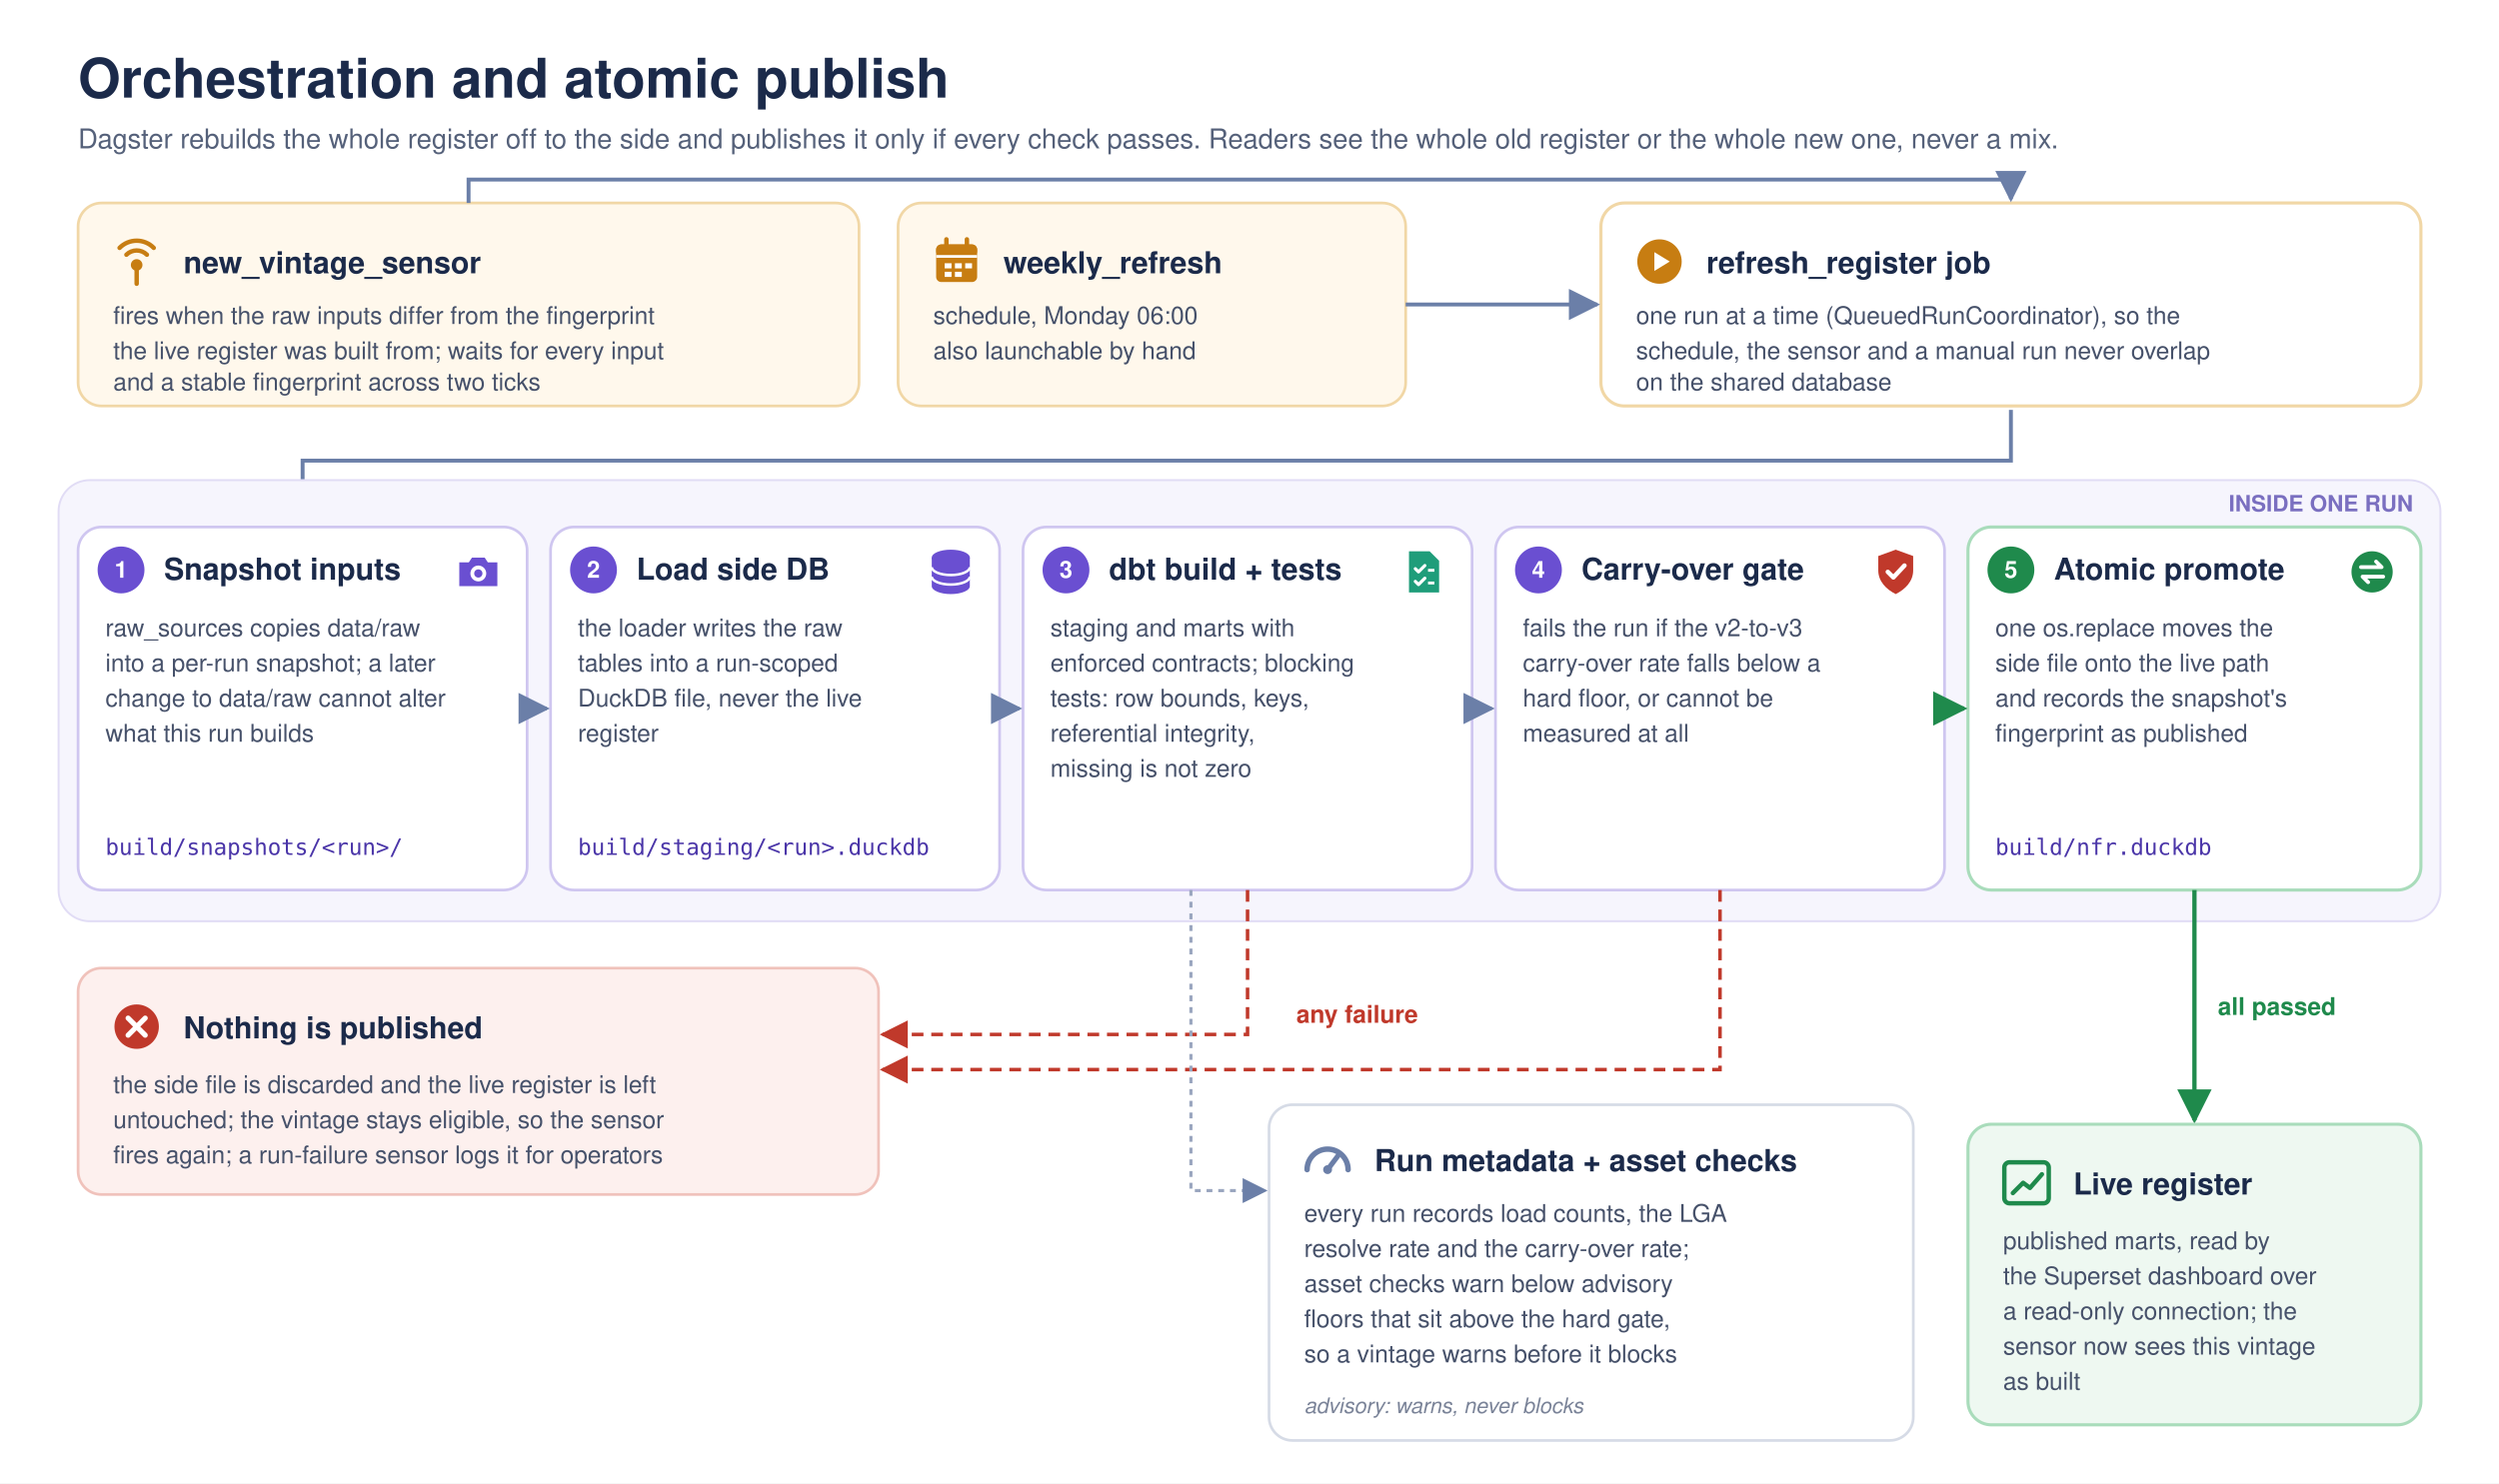
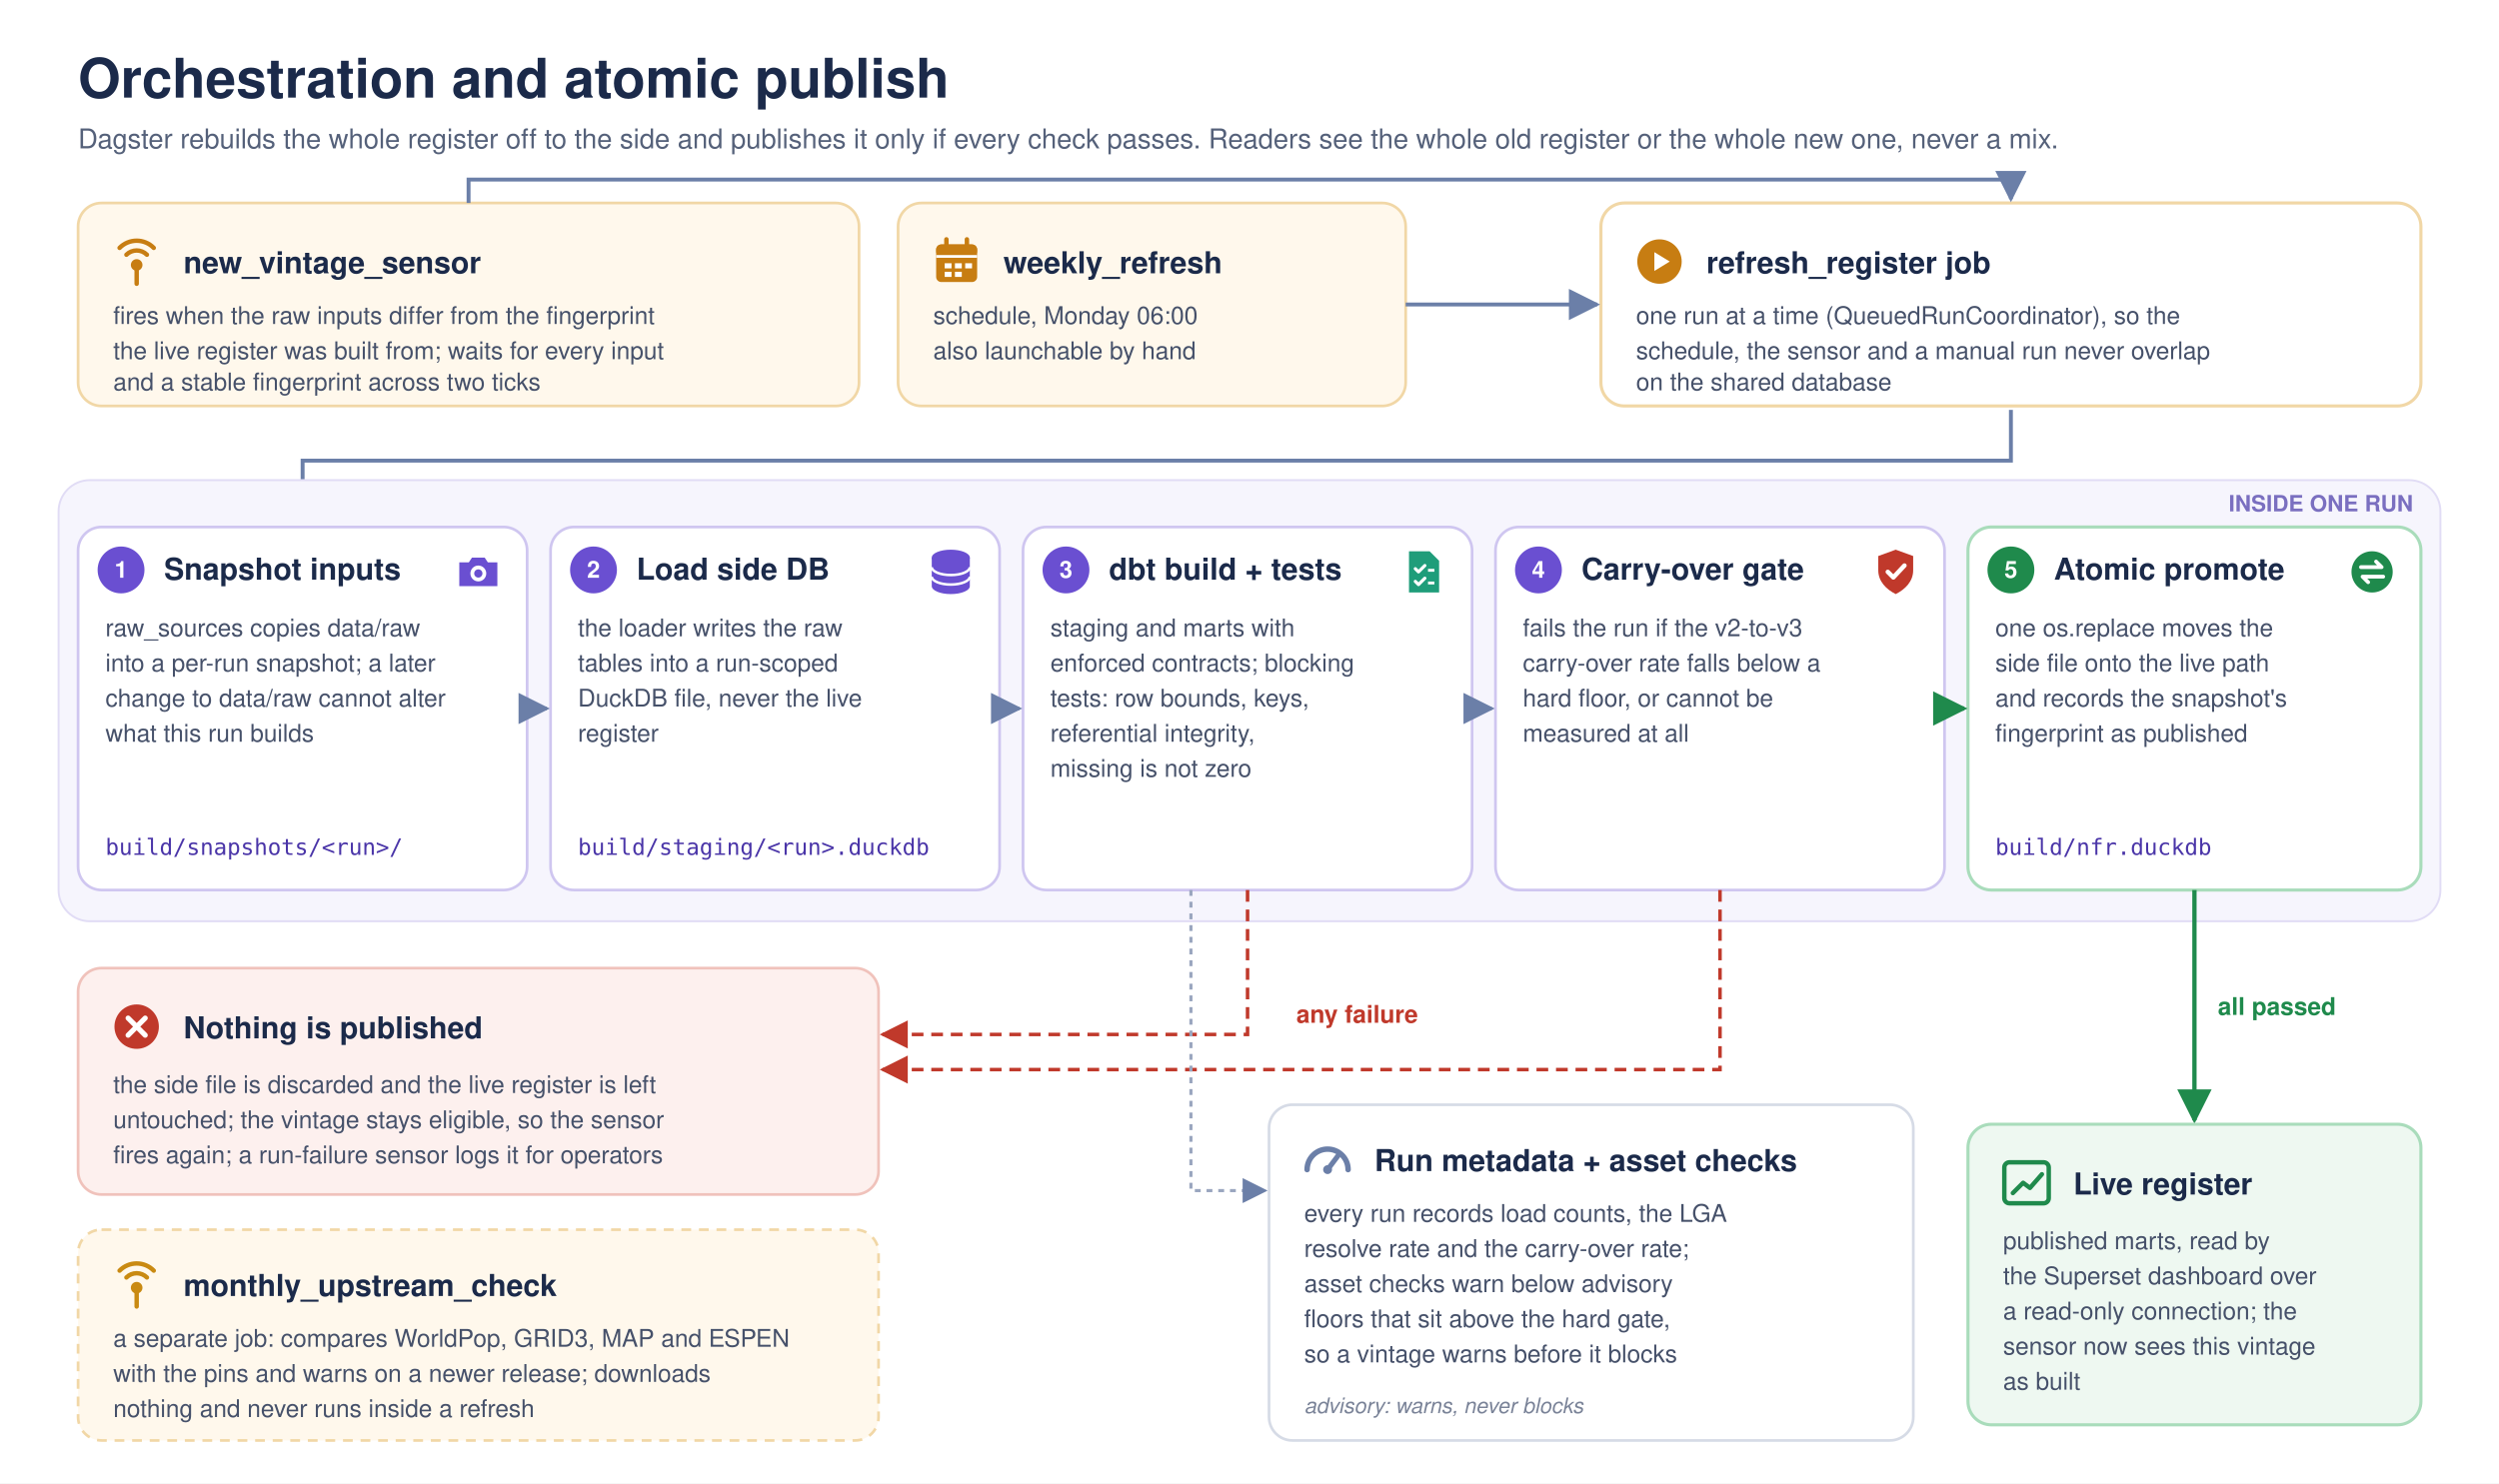
<svg xmlns="http://www.w3.org/2000/svg" xmlns:xlink="http://www.w3.org/1999/xlink" viewBox="0 0 1280 760" width="1280" height="760" role="img" aria-labelledby="t d" font-family="Helvetica, Arial, sans-serif">
  <defs>
    <marker id="a" viewBox="0 0 10 10" refX="9" refY="5" markerWidth="8" markerHeight="8" orient="auto">
      <path d="M0,0 L10,5 L0,10 z" fill="#6b7fa8" />
    </marker>
    <marker id="r" viewBox="0 0 10 10" refX="9" refY="5" markerWidth="8" markerHeight="8" orient="auto">
      <path d="M0,0 L10,5 L0,10 z" fill="#c0392b" />
    </marker>
    <marker id="g" viewBox="0 0 10 10" refX="9" refY="5" markerWidth="8" markerHeight="8" orient="auto">
      <path d="M0,0 L10,5 L0,10 z" fill="#1f8a4c" />
    </marker>
    <symbol id="i-radar" viewBox="0 0 32 32">
      <circle cx="16" cy="18" r="3.4" fill="currentColor" />
      <path d="M10 12a8.5 8.5 0 0 1 12 0M6 8a14 14 0 0 1 20 0" fill="none" stroke="currentColor" stroke-width="2.6" stroke-linecap="round" />
      <path d="M16 21v8" stroke="currentColor" stroke-width="2.6" stroke-linecap="round" />
    </symbol>
    <symbol id="i-cal" viewBox="0 0 32 32">
      <rect x="4" y="6" width="24" height="22" rx="3" fill="currentColor" />
      <rect x="4" y="6" width="24" height="7" rx="3" fill="currentColor" />
      <path d="M4 13h24" stroke="#fff" stroke-width="1.6" />
      <path d="M10 3v6M22 3v6" stroke="currentColor" stroke-width="2.6" stroke-linecap="round" />
      <g fill="#fff">
        <rect x="9" y="17" width="4" height="3" />
        <rect x="15" y="17" width="4" height="3" />
        <rect x="21" y="17" width="4" height="3" />
        <rect x="9" y="22" width="4" height="3" />
        <rect x="15" y="22" width="4" height="3" />
      </g>
    </symbol>
    <symbol id="i-play" viewBox="0 0 32 32">
      <circle cx="16" cy="16" r="13" fill="currentColor" />
      <path d="M13 10.5v11l9-5.5z" fill="#fff" />
    </symbol>
    <symbol id="i-camera" viewBox="0 0 32 32">
      <path d="M4 10h6l2-3h8l2 3h6v15H4z" fill="currentColor" />
      <circle cx="16" cy="17" r="5" fill="#fff" />
      <circle cx="16" cy="17" r="2.6" fill="currentColor" />
    </symbol>
    <symbol id="i-db" viewBox="0 0 32 32">
      <ellipse cx="16" cy="7" rx="12" ry="5" fill="currentColor" />
      <path d="M4 7v18a12 5 0 0 0 24 0V7" fill="currentColor" />
      <path d="M4 13a12 5 0 0 0 24 0M4 19a12 5 0 0 0 24 0" fill="none" stroke="#fff" stroke-width="1.6" />
    </symbol>
    <symbol id="i-tests" viewBox="0 0 32 32">
      <path d="M7 3h13l6 6v20H7z" fill="currentColor" />
      <path d="M11 14l2 2 4-4M11 22l2 2 4-4" fill="none" stroke="#fff" stroke-width="2" stroke-linecap="round" stroke-linejoin="round" />
      <path d="M19 15h4M19 23h4" stroke="#fff" stroke-width="1.8" />
    </symbol>
    <symbol id="i-shield" viewBox="0 0 32 32">
      <path d="M16 2l11 4v9c0 7-5 12-11 15C10 27 5 22 5 15V6z" fill="currentColor" />
      <path d="M11 16l3.5 3.5L21.5 12" fill="none" stroke="#fff" stroke-width="2.8" stroke-linecap="round" stroke-linejoin="round" />
    </symbol>
    <symbol id="i-swap" viewBox="0 0 32 32">
      <circle cx="16" cy="16" r="13" fill="currentColor" />
      <path d="M9 13h13l-3.5-3.5M23 19H10l3.5 3.5" fill="none" stroke="#fff" stroke-width="2.4" stroke-linecap="round" stroke-linejoin="round" />
    </symbol>
    <symbol id="i-x" viewBox="0 0 32 32">
      <circle cx="16" cy="16" r="13" fill="currentColor" />
      <path d="M11 11l10 10M21 11L11 21" stroke="#fff" stroke-width="3" stroke-linecap="round" />
    </symbol>
    <symbol id="i-gauge" viewBox="0 0 32 32">
      <path d="M4 22a12 12 0 0 1 24 0" fill="none" stroke="currentColor" stroke-width="3.2" stroke-linecap="round" />
      <path d="M16 22l6-8" stroke="currentColor" stroke-width="3" stroke-linecap="round" />
      <circle cx="16" cy="22" r="2.6" fill="currentColor" />
    </symbol>
    <symbol id="i-chart" viewBox="0 0 32 32">
      <rect x="3" y="4" width="26" height="24" rx="3" fill="none" stroke="currentColor" stroke-width="2.6" />
      <path d="M8 22l6-6 4 3 7-8" fill="none" stroke="currentColor" stroke-width="2.6" stroke-linecap="round" stroke-linejoin="round" />
    </symbol>
    <style>
      .h1{font-size:28px;font-weight:700;fill:#1b2a4a}
      .sub{font-size:14px;fill:#55617a}
      .ct{font-size:15.5px;font-weight:700;fill:#1b2a4a}
      .cb{font-size:12.5px;fill:#46516a}
      .num{font-size:12px;font-weight:700;fill:#fff}
      .lab{font-size:12.5px;font-weight:700}
      .mono{font-family:Menlo,Consolas,monospace;font-size:11.5px;fill:#4a35a8}
      .e{fill:none;stroke:#6b7fa8;stroke-width:2;marker-end:url(#a)}
      .ef{fill:none;stroke:#c0392b;stroke-width:1.8;stroke-dasharray:6 4;marker-end:url(#r)}
      .eg{fill:none;stroke:#1f8a4c;stroke-width:2.2;marker-end:url(#g)}
      .ei{fill:none;stroke:#9aa6bf;stroke-width:1.6;stroke-dasharray:3 3;marker-end:url(#a)}
    </style>
  </defs>
  <rect width="1280" height="760" fill="#fff" />
  <text x="40" y="50" class="h1">Orchestration and atomic publish</text>
  <text x="40" y="76" class="sub">Dagster rebuilds the whole register off to the side and publishes it only if every check passes. Readers see the whole old register or the whole new one, never a mix.</text>
  <g>
    <rect x="40" y="104" width="400" height="104" rx="12" fill="#fff8ec" stroke="#f1d7a6" stroke-width="1.4" />
    <use href="#i-radar" xlink:href="#i-radar" x="56" y="120" width="28" height="28" color="#c77d12" />
    <text x="94" y="140" class="ct">new_vintage_sensor</text>
    <text class="cb">
      <tspan x="58" y="166">fires when the raw inputs differ from the fingerprint</tspan>
      <tspan x="58" y="184">the live register was built from; waits for every input</tspan>
      <tspan x="58" y="200">and a stable fingerprint across two ticks</tspan>
    </text>
  </g>
  <g>
    <rect x="460" y="104" width="260" height="104" rx="12" fill="#fff8ec" stroke="#f1d7a6" stroke-width="1.4" />
    <use href="#i-cal" xlink:href="#i-cal" x="476" y="120" width="28" height="28" color="#c77d12" />
    <text x="514" y="140" class="ct">weekly_refresh</text>
    <text class="cb">
      <tspan x="478" y="166">schedule, Monday 06:00</tspan>
      <tspan x="478" y="184">also launchable by hand</tspan>
    </text>
  </g>
  <g>
    <rect x="820" y="104" width="420" height="104" rx="12" fill="#fff" stroke="#f1d7a6" stroke-width="1.6" />
    <use href="#i-play" xlink:href="#i-play" x="836" y="120" width="28" height="28" color="#c77d12" />
    <text x="874" y="140" class="ct">refresh_register job</text>
    <text class="cb">
      <tspan x="838" y="166">one run at a time (QueuedRunCoordinator), so the</tspan>
      <tspan x="838" y="184">schedule, the sensor and a manual run never overlap</tspan>
      <tspan x="838" y="200">on the shared database</tspan>
    </text>
  </g>
  <path class="e" d="M240,104 V92 H1030 V102" />
  <path class="e" d="M720,156 H818" />
  <path class="e" d="M1030,210 V236 H155 V262" />
  <rect x="30" y="246" width="1220" height="226" rx="16" fill="#f6f5fd" stroke="#e1dcf5" />
  <text x="1236" y="262" font-size="11.5" font-weight="700" fill="#7a6fc0" text-anchor="end">INSIDE ONE RUN</text>
  <g>
    <rect x="40" y="270" width="230" height="186" rx="12" fill="#fff" stroke="#cfc6f0" stroke-width="1.4" />
    <circle cx="62" cy="292" r="12" fill="#6a4fd1" />
    <text x="62" y="296" class="num" text-anchor="middle">1</text>
    <use href="#i-camera" xlink:href="#i-camera" x="232" y="280" width="26" height="26" color="#6a4fd1" />
    <text x="84" y="297" class="ct">Snapshot inputs</text>
    <text class="cb">
      <tspan x="54" y="326">raw_sources copies data/raw</tspan>
      <tspan x="54" y="344">into a per-run snapshot; a later</tspan>
      <tspan x="54" y="362">change to data/raw cannot alter</tspan>
      <tspan x="54" y="380">what this run builds</tspan>
    </text>
    <text x="54" y="438" class="mono">build/snapshots/&lt;run&gt;/</text>
  </g>
  <g>
    <rect x="282" y="270" width="230" height="186" rx="12" fill="#fff" stroke="#cfc6f0" stroke-width="1.4" />
    <circle cx="304" cy="292" r="12" fill="#6a4fd1" />
    <text x="304" y="296" class="num" text-anchor="middle">2</text>
    <use href="#i-db" xlink:href="#i-db" x="474" y="280" width="26" height="26" color="#6a4fd1" />
    <text x="326" y="297" class="ct">Load side DB</text>
    <text class="cb">
      <tspan x="296" y="326">the loader writes the raw</tspan>
      <tspan x="296" y="344">tables into a run-scoped</tspan>
      <tspan x="296" y="362">DuckDB file, never the live</tspan>
      <tspan x="296" y="380">register</tspan>
    </text>
    <text x="296" y="438" class="mono">build/staging/&lt;run&gt;.duckdb</text>
  </g>
  <g>
    <rect x="524" y="270" width="230" height="186" rx="12" fill="#fff" stroke="#cfc6f0" stroke-width="1.4" />
    <circle cx="546" cy="292" r="12" fill="#6a4fd1" />
    <text x="546" y="296" class="num" text-anchor="middle">3</text>
    <use href="#i-tests" xlink:href="#i-tests" x="716" y="280" width="26" height="26" color="#1f9d7a" />
    <text x="568" y="297" class="ct">dbt build + tests</text>
    <text class="cb">
      <tspan x="538" y="326">staging and marts with</tspan>
      <tspan x="538" y="344">enforced contracts; blocking</tspan>
      <tspan x="538" y="362">tests: row bounds, keys,</tspan>
      <tspan x="538" y="380">referential integrity,</tspan>
      <tspan x="538" y="398">missing is not zero</tspan>
    </text>
  </g>
  <g>
    <rect x="766" y="270" width="230" height="186" rx="12" fill="#fff" stroke="#cfc6f0" stroke-width="1.4" />
    <circle cx="788" cy="292" r="12" fill="#6a4fd1" />
    <text x="788" y="296" class="num" text-anchor="middle">4</text>
    <use href="#i-shield" xlink:href="#i-shield" x="958" y="280" width="26" height="26" color="#c0392b" />
    <text x="810" y="297" class="ct">Carry-over gate</text>
    <text class="cb">
      <tspan x="780" y="326">fails the run if the v2-to-v3</tspan>
      <tspan x="780" y="344">carry-over rate falls below a</tspan>
      <tspan x="780" y="362">hard floor, or cannot be</tspan>
      <tspan x="780" y="380">measured at all</tspan>
    </text>
  </g>
  <g>
    <rect x="1008" y="270" width="232" height="186" rx="12" fill="#fff" stroke="#a9dcbb" stroke-width="1.6" />
    <circle cx="1030" cy="292" r="12" fill="#1f8a4c" />
    <text x="1030" y="296" class="num" text-anchor="middle">5</text>
    <use href="#i-swap" xlink:href="#i-swap" x="1202" y="280" width="26" height="26" color="#1f8a4c" />
    <text x="1052" y="297" class="ct">Atomic promote</text>
    <text class="cb">
      <tspan x="1022" y="326">one os.replace moves the</tspan>
      <tspan x="1022" y="344">side file onto the live path</tspan>
      <tspan x="1022" y="362">and records the snapshot's</tspan>
      <tspan x="1022" y="380">fingerprint as published</tspan>
    </text>
    <text x="1022" y="438" class="mono">build/nfr.duckdb</text>
  </g>
  <path class="e" d="M270,363 H280" />
  <path class="e" d="M512,363 H522" />
  <path class="e" d="M754,363 H764" />
  <path class="eg" d="M996,363 H1006" />
  <path class="ef" d="M639,456 V530 H452" />
  <path class="ef" d="M881,456 V548 H452" />
  <path class="ei" d="M610,456 V610 H648" />
  <path class="eg" d="M1124,456 V574" />
  <text x="664" y="524" class="lab" fill="#c0392b">any failure</text>
  <text x="1136" y="520" class="lab" fill="#1f8a4c">all passed</text>
  <g>
    <rect x="40" y="496" width="410" height="116" rx="12" fill="#fdf0ee" stroke="#f0c2bb" stroke-width="1.4" />
    <use href="#i-x" xlink:href="#i-x" x="56" y="512" width="28" height="28" color="#c0392b" />
    <text x="94" y="532" class="ct">Nothing is published</text>
    <text class="cb">
      <tspan x="58" y="560">the side file is discarded and the live register is left</tspan>
      <tspan x="58" y="578">untouched; the vintage stays eligible, so the sensor</tspan>
      <tspan x="58" y="596">fires again; a run-failure sensor logs it for operators</tspan>
    </text>
  </g>
  <g>
    <rect x="650" y="566" width="330" height="172" rx="12" fill="#fff" stroke="#d6dbe6" stroke-width="1.4" />
    <use href="#i-gauge" xlink:href="#i-gauge" x="666" y="580" width="28" height="28" color="#6b7fa8" />
    <text x="704" y="600" class="ct">Run metadata + asset checks</text>
    <text class="cb">
      <tspan x="668" y="626">every run records load counts, the LGA</tspan>
      <tspan x="668" y="644">resolve rate and the carry-over rate;</tspan>
      <tspan x="668" y="662">asset checks warn below advisory</tspan>
      <tspan x="668" y="680">floors that sit above the hard gate,</tspan>
      <tspan x="668" y="698">so a vintage warns before it blocks</tspan>
    </text>
    <text x="668" y="724" font-size="11" font-style="italic" fill="#7a8398">advisory: warns, never blocks</text>
  </g>
  <g>
    <rect x="1008" y="576" width="232" height="154" rx="12" fill="#eef8f1" stroke="#a9dcbb" stroke-width="1.6" />
    <use href="#i-chart" xlink:href="#i-chart" x="1024" y="592" width="28" height="28" color="#1f8a4c" />
    <text x="1062" y="612" class="ct">Live register</text>
    <text class="cb">
      <tspan x="1026" y="640">published marts, read by</tspan>
      <tspan x="1026" y="658">the Superset dashboard over</tspan>
      <tspan x="1026" y="676">a read-only connection; the</tspan>
      <tspan x="1026" y="694">sensor now sees this vintage</tspan>
      <tspan x="1026" y="712">as built</tspan>
    </text>
  </g>
+   <g>
+     <rect x="40" y="630" width="410" height="108" rx="12" fill="#fff8ec" stroke="#f1d7a6" stroke-width="1.4" stroke-dasharray="5 4" />
+     <use href="#i-radar" xlink:href="#i-radar" x="56" y="644" width="28" height="28" color="#c98a12" />
+     <text x="94" y="664" class="ct">monthly_upstream_check</text>
+     <text class="cb">
+       <tspan x="58" y="690">a separate job: compares WorldPop, GRID3, MAP and ESPEN</tspan>
+       <tspan x="58" y="708">with the pins and warns on a newer release; downloads</tspan>
+       <tspan x="58" y="726">nothing and never runs inside a refresh</tspan>
+     </text>
+   </g>
</svg>
